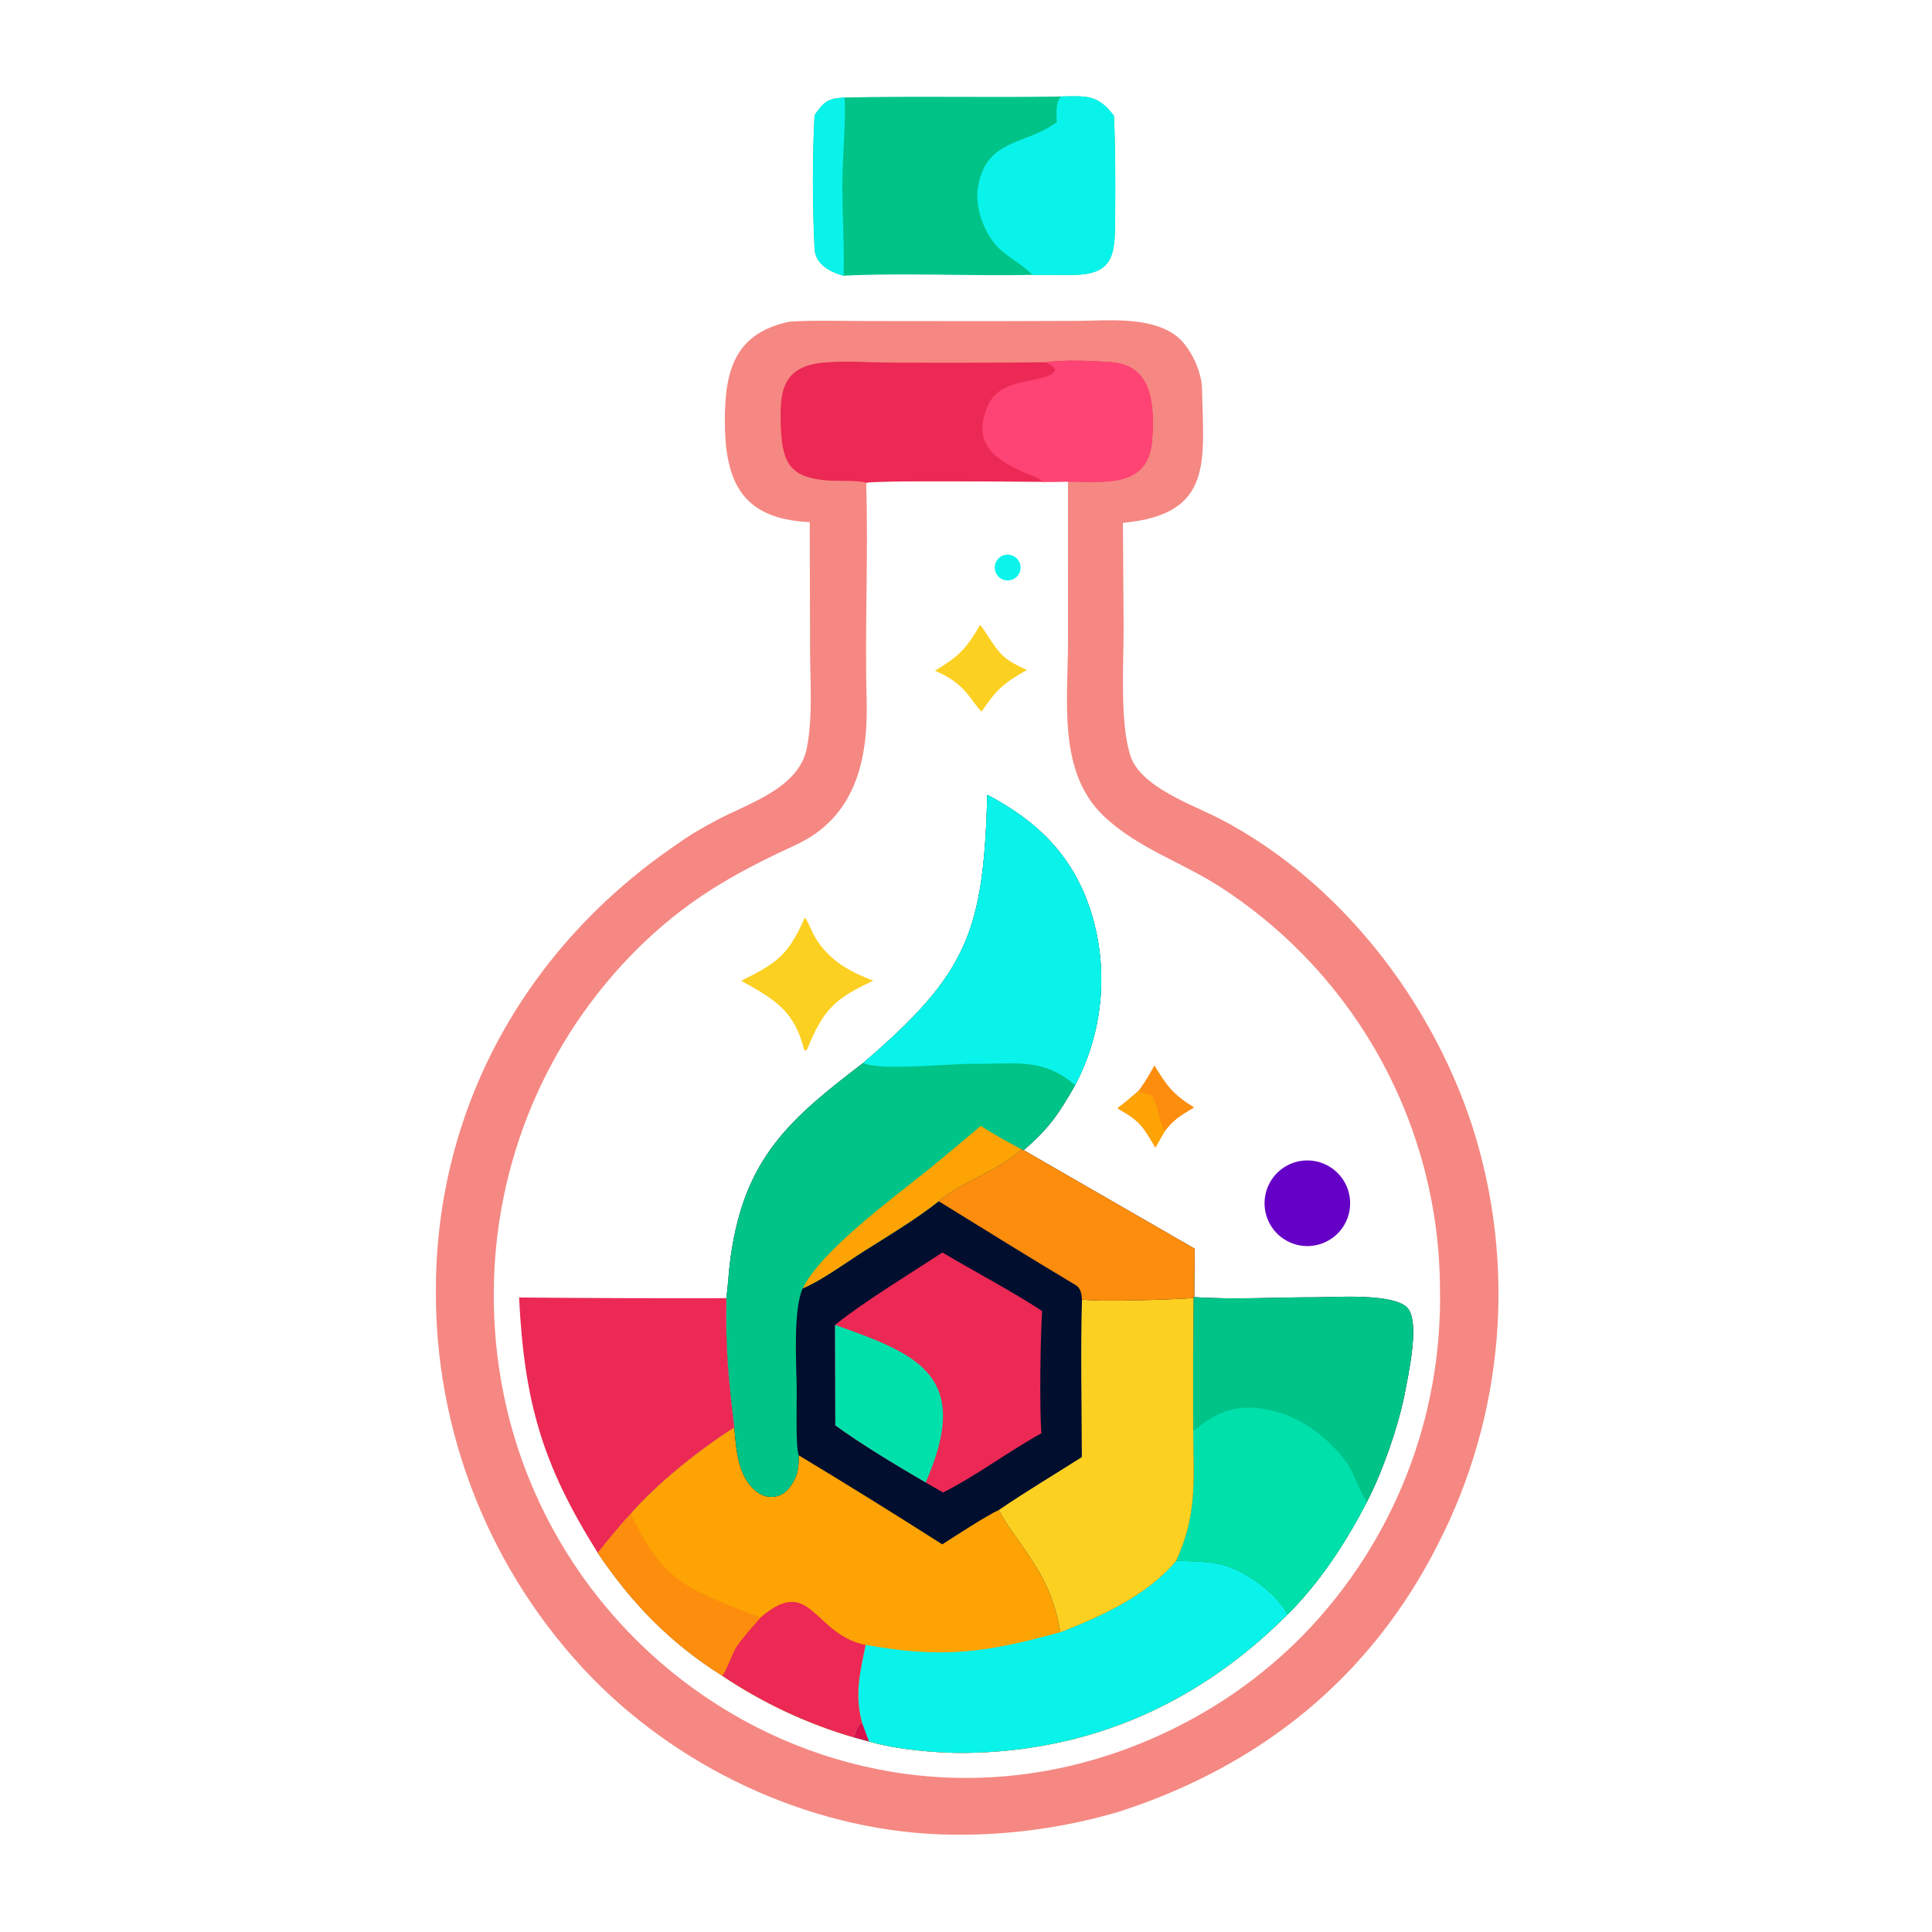
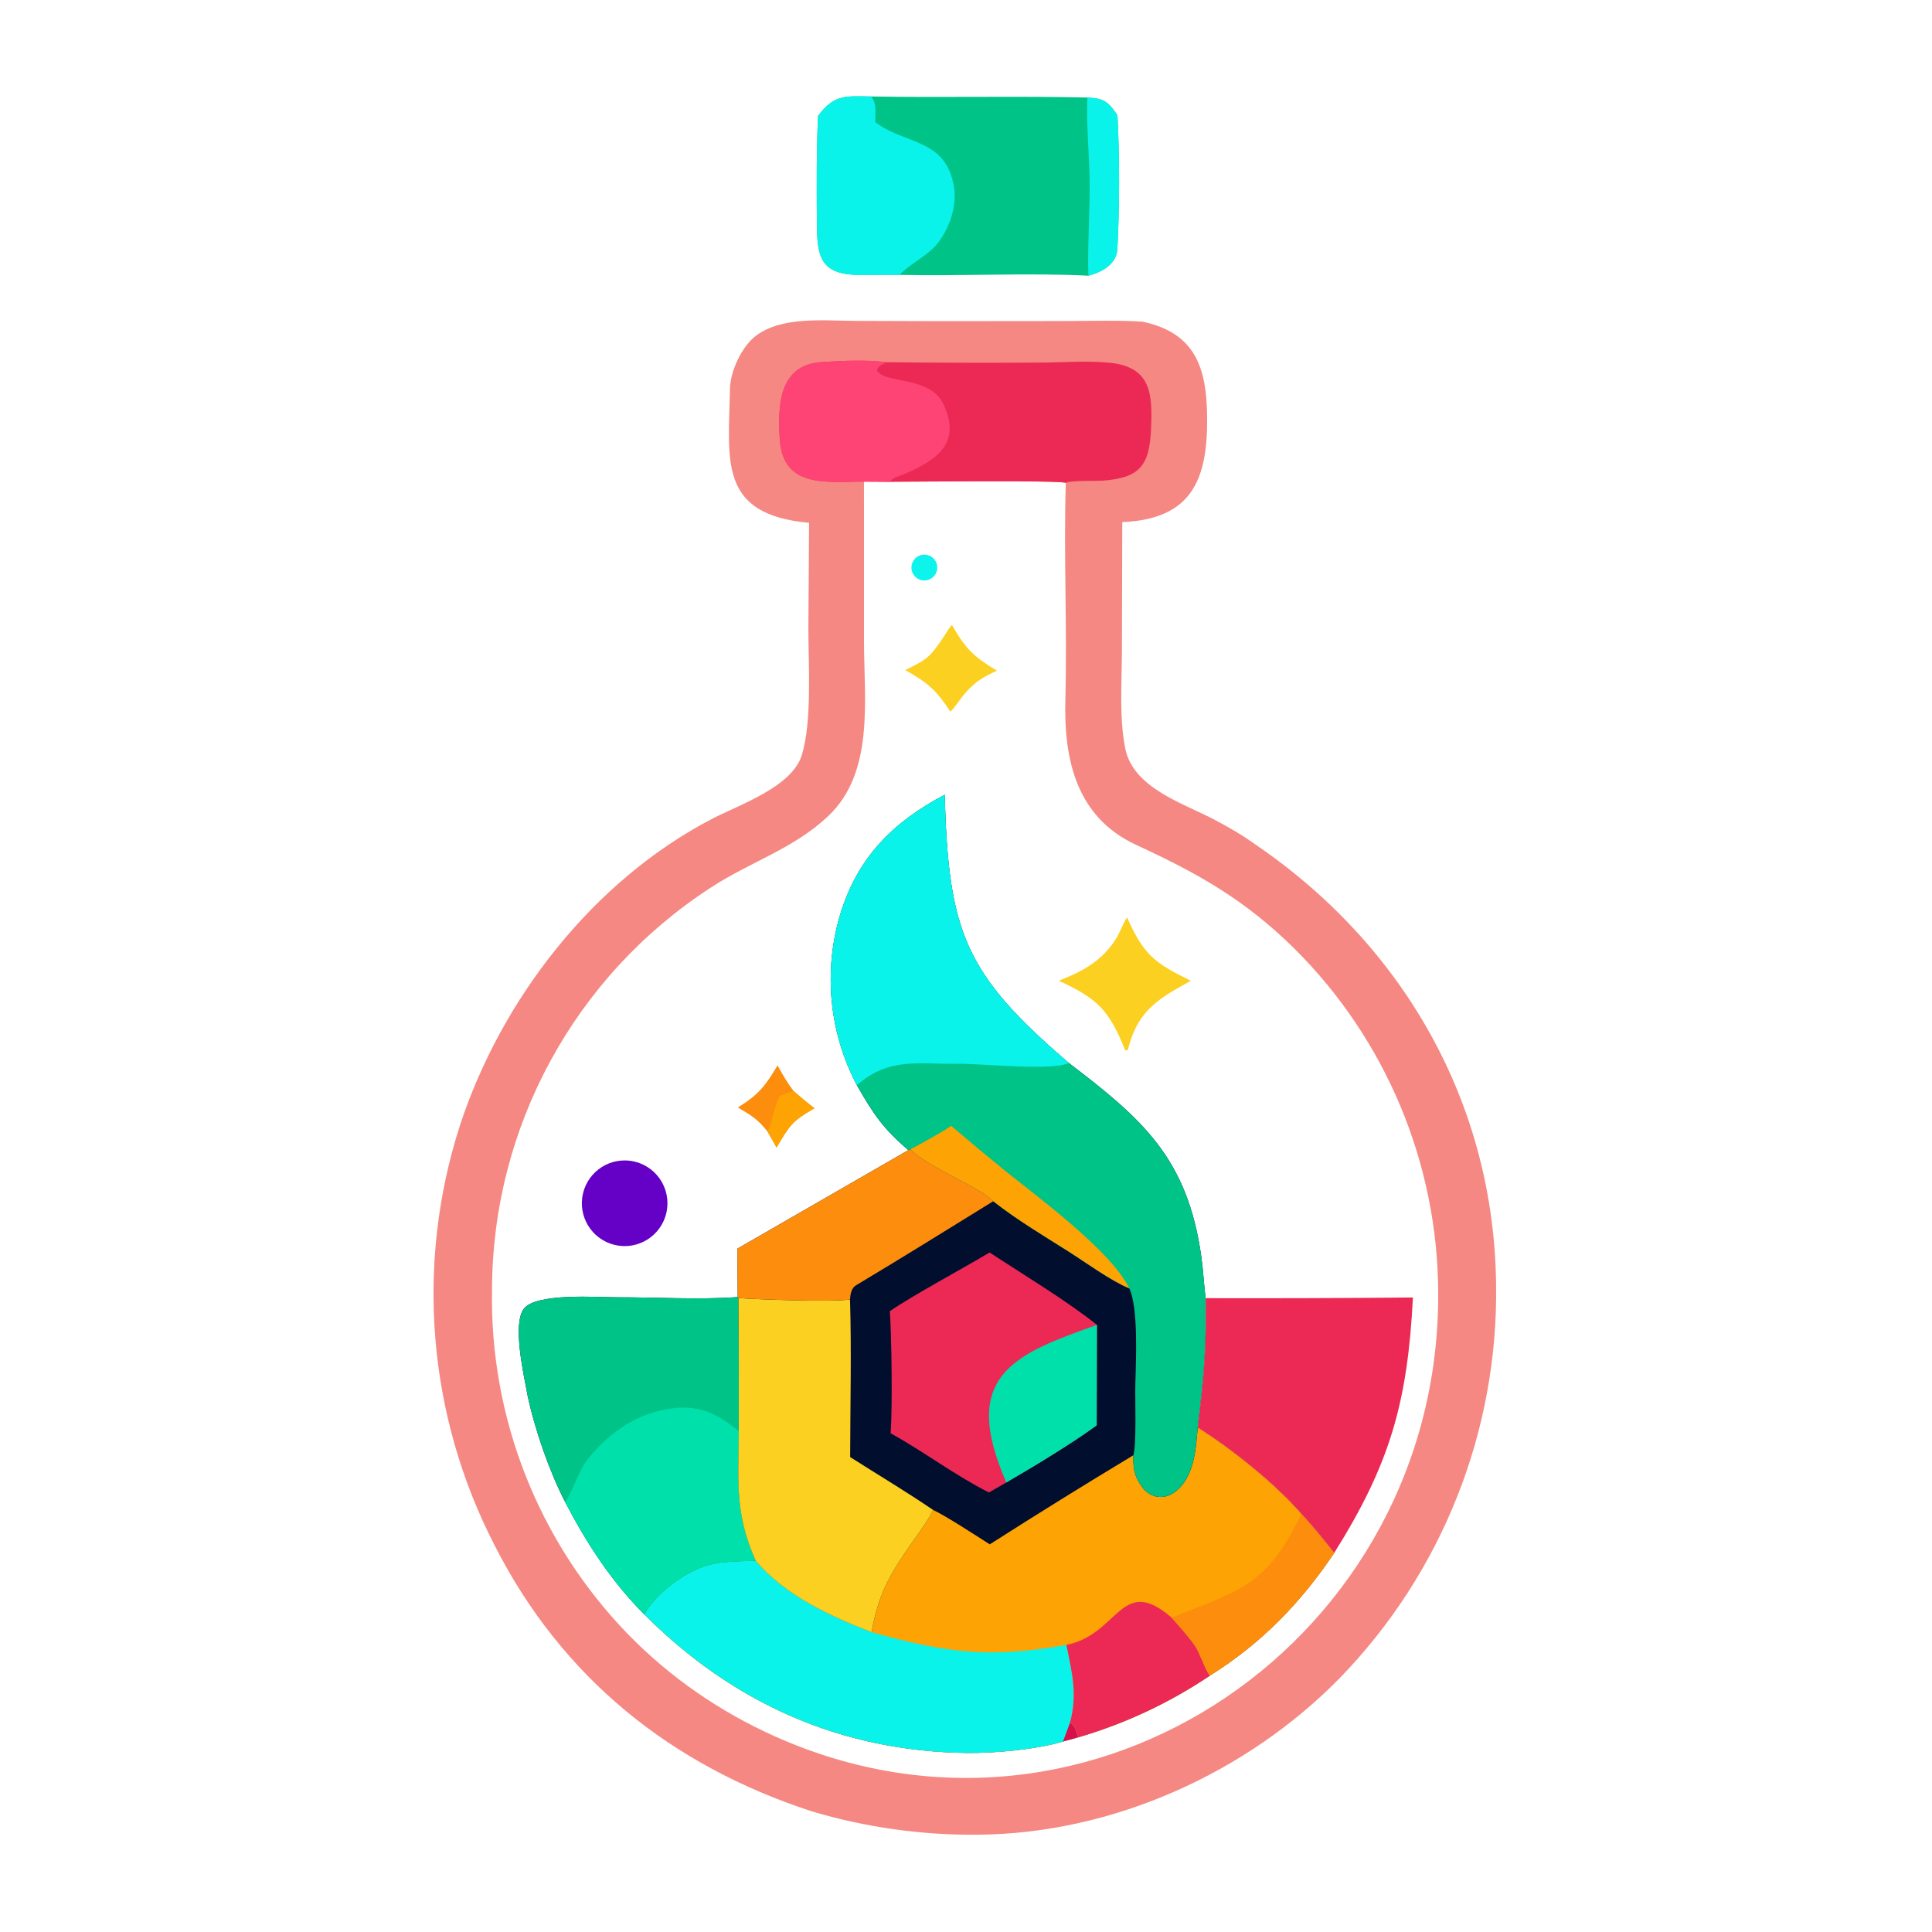
<svg xmlns="http://www.w3.org/2000/svg" width="658" height="658" viewBox="0 0 658 658">
-   <clipPath id="cl_3">
-     <rect width="658" height="658" />
-   </clipPath>
-   <g clip-path="url(#cl_3)">
-     <g transform="translate(120, -15)">
-       <path fill="#F58882" transform="matrix(0.408203 0 0 0.408442 0 -0.000244141)" d="M364.635 304.958C383.4 303.623 408.998 304.372 428.081 304.414L533.593 304.512L605.189 304.289C631.047 304.093 665.412 300.467 687.08 316.546C698.787 325.238 708.647 345.863 708.932 360.912C710.071 421.027 718.9 465.751 642.923 472.687L643.516 560.565C643.474 591.103 640.373 638.157 648.93 666.205C657.107 693.009 700.931 707.583 724.027 719.602C823.321 771.272 899.712 870.011 934.19 975.048C971.553 1090.89 961.208 1216.85 905.444 1325.04C849.119 1435.97 757.775 1508.95 640.603 1547.14C595.28 1560.61 548.183 1567.16 500.903 1566.58C389.557 1565.46 277.816 1515.23 200.117 1435.93C114.887 1348.26 67.981 1230.32 69.723 1108.05C71.313 956.687 147.116 824.649 271.118 740.514C281.684 732.873 292.536 726.704 304.031 720.58C330.245 706.606 372.509 694.161 379.167 660.701C384.199 635.403 382.06 606.476 381.913 580.627L381.629 472.096C323.616 469.568 310.295 436.765 310.816 384.492C311.221 343.991 320.238 314.419 364.635 304.958ZM428.731 439.339C430.59 498.952 427.476 560.225 429.093 619.913C430.455 670.223 419.951 718.191 369.831 741.325C317.938 765.277 279.286 787.034 238.007 827.712C161.69 903.532 118.545 1006.52 118.028 1114.09C116.122 1402.3 406.962 1603.33 671.72 1484.47C717.376 1463.98 758.679 1435.55 793.676 1399.76C868.57 1322.82 909.545 1219.09 907.451 1111.74C907.09 976.687 838.683 850.917 725.509 777.23C692.575 755.507 655.926 744.696 626.845 717.108C588.416 680.65 597.019 620.908 597.108 571.668L597.125 438.303L575.677 438.445C558.867 438.438 435.027 437.088 428.731 439.339Z" />
-       <path fill="#010E2E" transform="matrix(0.408203 0 0 0.408442 0 -0.000244141)" d="M529.791 699.472C572.855 722.194 602.492 751.681 616.943 799.225C631.127 846.686 626.135 897.817 603.036 941.635C589.315 965.592 581.63 977.253 560.121 995.779L702.761 1077.92L702.489 1118.3C735.6 1120.63 769.752 1118.39 803.226 1118.47C818.331 1118.5 870.912 1114.55 880.986 1128.1C890.765 1141.26 880.65 1184.44 877.757 1200.47C871.936 1228.2 859.506 1264.01 846.51 1289.02C828.737 1323.26 807.713 1355.54 780.35 1382.94C706.553 1456.77 616.532 1497.16 511.109 1498.41C488.311 1498.68 453.02 1495.52 431.063 1488.88L418.503 1485.41C379.361 1474 342.22 1456.61 308.396 1433.85C265.393 1406.88 232.882 1373.36 204.703 1331.48C213.727 1320.34 222.343 1309.42 232.174 1298.96C253.659 1274.02 290.721 1244.48 318.673 1226.97C313.594 1185.39 311.297 1160.97 312.076 1119.2C313.474 1108.11 314.084 1095.82 315.682 1084.47C327.252 1002.26 364.961 969.756 426.256 923.05C513.487 848.496 526.64 813.429 529.791 699.472Z" />
-       <path fill="#FDA303" transform="matrix(0.408203 0 0 0.408442 0 -0.000244141)" d="M232.174 1298.96C253.659 1274.02 290.721 1244.48 318.673 1226.97C320.268 1244.86 321.365 1266.88 336.12 1279.59C345.382 1287.57 357.651 1286.76 365.081 1276.65C371.644 1267.72 372.616 1261.09 372.371 1250.19C412.626 1274.43 452.562 1299.2 492.17 1324.48C503.157 1317.54 528.848 1300.63 539.443 1295.82C542.449 1302.62 550.278 1313.49 554.861 1319.97C574.388 1347.58 584.819 1364.27 590.753 1397.73C625.581 1384.24 662.857 1367.17 687.474 1338.13C700.49 1338.73 714.725 1338.39 727.285 1341.91C746.131 1347.2 771.107 1365.54 780.35 1382.94C706.553 1456.77 616.532 1497.16 511.109 1498.41C488.311 1498.68 453.02 1495.52 431.063 1488.88L418.503 1485.41C379.361 1474 342.22 1456.61 308.396 1433.85C265.393 1406.88 232.882 1373.36 204.703 1331.48C213.727 1320.34 222.343 1309.42 232.174 1298.96Z" />
-       <path fill="#0AF3EB" transform="matrix(0.408203 0 0 0.408442 0 -0.000244141)" d="M687.474 1338.13C700.49 1338.73 714.725 1338.39 727.285 1341.91C746.131 1347.2 771.107 1365.54 780.35 1382.94C706.553 1456.77 616.532 1497.16 511.109 1498.41C488.311 1498.68 453.02 1495.52 431.063 1488.88L418.503 1485.41C418.62 1485.03 418.74 1484.65 418.861 1484.28L419.502 1482.41C421.271 1477.16 420.997 1476.35 425.22 1473.1C418.826 1449.64 423.495 1431.47 428.248 1408.34C492.971 1419.84 528.786 1414.86 590.753 1397.73C625.581 1384.24 662.857 1367.17 687.474 1338.13Z" />
-       <path fill="#D80F4A" transform="matrix(0.408203 0 0 0.408442 0 -0.000244141)" d="M418.503 1485.41C418.62 1485.03 418.74 1484.65 418.861 1484.28L419.502 1482.41C421.271 1477.16 420.997 1476.35 425.22 1473.1L431.063 1488.88L418.503 1485.41Z" />
-       <path fill="#EB2954" transform="matrix(0.408203 0 0 0.408442 0 -0.000244141)" d="M340.414 1385.59C382.881 1349.05 384.214 1399.56 428.248 1408.34C423.495 1431.47 418.826 1449.64 425.22 1473.1C420.997 1476.35 421.271 1477.16 419.502 1482.41L418.861 1484.28C418.74 1484.65 418.62 1485.03 418.503 1485.41C379.361 1474 342.22 1456.61 308.396 1433.85C311.642 1431.26 317.036 1414.61 320.855 1409.2C326.889 1400.67 333.579 1393.39 340.414 1385.59Z" />
-       <path fill="#FC8D0D" transform="matrix(0.408203 0 0 0.408442 0 -0.000244141)" d="M204.703 1331.48C213.727 1320.34 222.343 1309.42 232.174 1298.96C260.648 1357.97 280.684 1362.02 340.414 1385.59C333.579 1393.39 326.889 1400.67 320.855 1409.2C317.036 1414.61 311.642 1431.26 308.396 1433.85C265.393 1406.88 232.882 1373.36 204.703 1331.48Z" />
-       <path fill="#00C388" transform="matrix(0.408203 0 0 0.408442 0 -0.000244141)" d="M529.791 699.472C572.855 722.194 602.492 751.681 616.943 799.225C631.127 846.686 626.135 897.817 603.036 941.635C589.315 965.592 581.63 977.253 560.121 995.779L558.357 995.076C542.463 1010.98 500.455 1026.41 489.254 1038.38C469.375 1053.95 447.976 1066.66 426.619 1080.16C412.489 1089.1 390.963 1104.82 375.767 1111.02C367.94 1127.69 370.27 1171.84 370.72 1191.81C371 1204.11 369.64 1242.05 372.371 1250.19C372.616 1261.09 371.644 1267.72 365.081 1276.65C357.651 1286.76 345.382 1287.57 336.12 1279.59C321.365 1266.88 320.268 1244.86 318.673 1226.97C313.594 1185.39 311.297 1160.97 312.076 1119.2C313.474 1108.11 314.084 1095.82 315.682 1084.47C327.252 1002.26 364.961 969.756 426.256 923.05C513.487 848.496 526.64 813.429 529.791 699.472Z" />
-       <path fill="#0AF3EB" transform="matrix(0.408203 0 0 0.408442 0 -0.000244141)" d="M529.791 699.472C572.855 722.194 602.492 751.681 616.943 799.225C631.127 846.686 626.135 897.817 603.036 941.635C576.312 918.006 551.28 924.27 519.085 923.753C500.146 923.449 439.833 929.951 426.256 923.05C513.487 848.496 526.64 813.429 529.791 699.472Z" />
-       <path fill="#FDA303" transform="matrix(0.408203 0 0 0.408442 0 -0.000244141)" d="M524.352 975.496C533.455 981.687 548.784 990.036 558.357 995.076C542.463 1010.98 500.455 1026.41 489.254 1038.38C469.375 1053.95 447.976 1066.66 426.619 1080.16C412.489 1089.1 390.963 1104.82 375.767 1111.02C390.86 1079.92 451.281 1035.51 479.656 1012.76C494.708 1000.52 509.609 988.101 524.352 975.496Z" />
-       <path fill="#00C388" transform="matrix(0.408203 0 0 0.408442 0 -0.000244141)" d="M702.489 1118.3C735.6 1120.63 769.752 1118.39 803.226 1118.47C818.331 1118.5 870.912 1114.55 880.986 1128.1C890.765 1141.26 880.65 1184.44 877.757 1200.47C871.936 1228.2 859.506 1264.01 846.51 1289.02C828.737 1323.26 807.713 1355.54 780.35 1382.94C771.107 1365.54 746.131 1347.2 727.285 1341.91C714.725 1338.39 700.49 1338.73 687.474 1338.13C705.073 1298.97 701.945 1271.9 701.587 1230.01C701.448 1193.04 701.526 1156.07 701.827 1119.1L702.489 1118.3Z" />
-       <path fill="#00E0AB" transform="matrix(0.408203 0 0 0.408442 0 -0.000244141)" d="M701.587 1230.01C718.498 1216.37 733.3 1208.25 756.256 1210.99C785.443 1214.47 808.6 1230.24 826.912 1252.68C836.089 1263.93 839.21 1279.29 846.51 1289.02C828.737 1323.26 807.713 1355.54 780.35 1382.94C771.107 1365.54 746.131 1347.2 727.285 1341.91C714.725 1338.39 700.49 1338.73 687.474 1338.13C705.073 1298.97 701.945 1271.9 701.587 1230.01Z" />
-       <path fill="#FCD021" transform="matrix(0.408203 0 0 0.408442 0 -0.000244141)" d="M608.771 1120.31C624.599 1122.51 684.395 1120.34 701.827 1119.1C701.526 1156.07 701.448 1193.04 701.587 1230.01C701.945 1271.9 705.073 1298.97 687.474 1338.13C662.857 1367.17 625.581 1384.24 590.753 1397.73C584.819 1364.27 574.388 1347.58 554.861 1319.97C550.278 1313.49 542.449 1302.62 539.443 1295.82C561.081 1280.97 586.282 1265.98 608.653 1251.71C608.573 1209.11 607.475 1162.49 608.771 1120.31Z" />
-       <path fill="#FC8D0D" transform="matrix(0.408203 0 0 0.408442 0 -0.000244141)" d="M558.357 995.076L560.121 995.779L702.761 1077.92L702.489 1118.3L701.827 1119.1C684.395 1120.34 624.599 1122.51 608.771 1120.31C608.509 1116 607.742 1110.85 603.729 1108.45C565.484 1085.61 527.135 1061.75 489.254 1038.38C500.455 1026.41 542.463 1010.98 558.357 995.076Z" />
-       <path fill="#EB2954" transform="matrix(0.408203 0 0 0.408442 0 -0.000244141)" d="M492.309 1081.1C515.518 1095.02 555.312 1116.19 575.542 1130.05C574.063 1152.13 573.276 1208.56 574.874 1231.87C546.709 1247.44 521.87 1266.52 492.88 1281.24L478.404 1272.91C455.249 1259.43 424.414 1240.94 402.959 1225.24L402.744 1141.5C427.038 1121.95 465.222 1098.91 492.309 1081.1Z" />
-       <path fill="#00E0AB" transform="matrix(0.408203 0 0 0.408442 0 -0.000244141)" d="M402.744 1141.5C468.818 1164.86 514.516 1182.27 482.175 1263.65C480.94 1266.74 479.683 1269.83 478.404 1272.91C455.249 1259.43 424.414 1240.94 402.959 1225.24L402.744 1141.5Z" />
-       <path fill="#EB2954" transform="matrix(0.408203 0 0 0.408442 0 -0.000244141)" d="M139.11 1118.64C196.763 1119.16 254.42 1119.35 312.076 1119.2C311.297 1160.97 313.594 1185.39 318.673 1226.97C290.721 1244.48 253.659 1274.02 232.174 1298.96C222.343 1309.42 213.727 1320.34 204.703 1331.48C158.16 1257.44 143.539 1205.72 139.11 1118.64Z" />
-       <path fill="#FCD021" transform="matrix(0.408203 0 0 0.408442 0 -0.000244141)" d="M377.592 801.738C379.74 804.164 383.898 814.821 386.467 818.953C398.27 837.935 414.622 846.73 434.684 854.508C402.369 869.273 392.682 879.014 379.456 911.815L378.927 912.477C376.504 913.074 376.769 911.176 375.882 908.091C367.227 877.946 349.912 868.803 324.435 854.545C354.755 839.574 363.672 833.116 377.592 801.738Z" />
-       <path fill="#6500C6" transform="matrix(0.408203 0 0 0.408442 0 -0.000244141)" d="M796.151 1004.36C815.577 1004.01 831.724 1019.25 832.485 1038.67C833.245 1058.09 818.34 1074.55 798.943 1075.71C786.033 1076.49 773.711 1070.22 766.734 1059.33C759.757 1048.44 759.218 1034.62 765.32 1023.22C771.423 1011.81 783.218 1004.6 796.151 1004.36Z" />
-       <path fill="#FCD021" transform="matrix(0.408203 0 0 0.408442 0 -0.000244141)" d="M523.735 557.858C525.802 559.698 528.95 565.215 530.633 567.731C542.14 584.924 544.827 586.879 562.75 595.439C543.673 606.152 537.132 611.934 525.094 629.999C523.005 629.098 516.224 618.83 513.781 615.959C505.107 605.755 498.108 601.316 486.153 596.002C505.937 584.013 512.103 577.952 523.735 557.858Z" />
-       <path fill="#FC8D0D" transform="matrix(0.408203 0 0 0.408442 0 -0.000244141)" d="M655.951 946.382C661.622 938.736 664.547 933.477 669.226 925.118C679.655 942.458 684.782 949.244 702.31 960.192C690.666 967.26 686.169 969.507 677.626 980.237C675.054 984.541 672.536 989.191 670.061 993.581C658.952 974.94 657.288 971.655 638.398 960.871C644.829 955.927 649.863 951.748 655.951 946.382Z" />
-       <path fill="#FDA303" transform="matrix(0.408203 0 0 0.408442 0 -0.000244141)" d="M638.398 960.871C644.829 955.927 649.863 951.748 655.951 946.382C659.758 947.769 663.476 949.146 667.337 950.393C673.079 961.875 673.4 972.635 677.626 980.237C675.054 984.541 672.536 989.191 670.061 993.581C658.952 974.94 657.288 971.655 638.398 960.871Z" />
-       <path fill="#0AF3EB" fill-opacity="0.988" transform="matrix(0.408203 0 0 0.408442 0 -0.000244141)" d="M543.186 499.824C548.781 497.859 554.91 500.789 556.897 506.377C558.884 511.965 555.979 518.107 550.4 520.116C544.788 522.135 538.605 519.209 536.608 513.592C534.609 507.972 537.559 501.801 543.186 499.824Z" />
-       <path fill="#EB2954" transform="matrix(0.408203 0 0 0.408442 0 -0.000244141)" d="M578.318 338.798C594.442 336.549 616.786 337.529 633.151 338.727C668.449 341.316 669.001 375.8 667.413 402.506C664.949 444.001 628.602 438.418 597.125 438.303L575.677 438.445C558.867 438.438 435.027 437.088 428.731 439.339C424.98 437.184 404.003 437.901 398.442 437.534C366.94 435.464 358.969 424.775 357.626 394.755C356.306 365.241 357.271 342.237 393.292 339.074C412.675 337.374 431.536 339.062 450.783 339.079C493.294 339.322 535.807 339.229 578.318 338.798Z" />
-       <path fill="#FE4474" transform="matrix(0.408203 0 0 0.408442 0 -0.000244141)" d="M578.318 338.798C594.442 336.549 616.786 337.529 633.151 338.727C668.449 341.316 669.001 375.8 667.413 402.506C664.949 444.001 628.602 438.418 597.125 438.303L575.677 438.445C572.774 434.8 566.77 433.308 562.399 431.578C534.778 419.537 516.268 405.563 530.65 374.083C541.902 349.462 580.599 357.235 586.351 345.378C584.178 341.056 583.399 341.752 578.318 338.798Z" />
-       <path fill="#00C388" transform="matrix(0.408203 0 0 0.408442 0 -0.000244141)" d="M591.554 117.162C612.323 116.856 622.068 115.317 635.424 133.329C636.752 161.1 636.603 190.293 636.448 218.182C636.282 247.862 636.13 265.79 601.177 265.954L567.446 265.922C517.231 267.088 458.623 264.077 409.899 266.618C398.52 263.697 386.328 256.921 385.674 244.285C383.846 209.063 383.785 167.862 385.63 132.883C387.166 130.541 388.829 128.287 390.615 126.131C396.533 119.071 402.041 118.644 410.649 118.044C470.771 116.684 531.334 118.211 591.554 117.162Z" />
-       <path fill="#0AF3EB" transform="matrix(0.408203 0 0 0.408442 0 -0.000244141)" d="M591.554 117.162C612.323 116.856 622.068 115.317 635.424 133.329C636.752 161.1 636.603 190.293 636.448 218.182C636.282 247.862 636.13 265.79 601.177 265.954L567.446 265.922C558.254 256.103 543.242 249.831 534.862 238.567C525.136 225.495 519.293 207.535 522.25 191.358C529.315 152.707 561.402 157.403 586.358 139.583L587.71 138.601C587.698 131.709 586.275 121.562 591.554 117.162Z" />
-       <path fill="#0AF3EB" transform="matrix(0.408203 0 0 0.408442 0 -0.000244141)" d="M385.63 132.883C387.166 130.541 388.829 128.287 390.615 126.131C396.533 119.071 402.041 118.644 410.649 118.044C411.947 133.365 409.179 167.715 408.87 185.307C408.407 211.381 410.747 241.539 409.899 266.618C398.52 263.697 386.328 256.921 385.674 244.285C383.846 209.063 383.785 167.862 385.63 132.883Z" />
+   <g transform="scale(-1,1) translate(-658,0)">
+     <clipPath id="cl_3">
+       <rect width="658" height="658" />
+     </clipPath>
+     <g clip-path="url(#cl_3)">
+       <g transform="translate(120, -15)">
+         <path fill="#F58882" transform="matrix(0.408203 0 0 0.408442 0 -0.000244141)" d="M364.635 304.958C383.4 303.623 408.998 304.372 428.081 304.414L533.593 304.512L605.189 304.289C631.047 304.093 665.412 300.467 687.08 316.546C698.787 325.238 708.647 345.863 708.932 360.912C710.071 421.027 718.9 465.751 642.923 472.687L643.516 560.565C643.474 591.103 640.373 638.157 648.93 666.205C657.107 693.009 700.931 707.583 724.027 719.602C823.321 771.272 899.712 870.011 934.19 975.048C971.553 1090.89 961.208 1216.85 905.444 1325.04C849.119 1435.97 757.775 1508.95 640.603 1547.14C595.28 1560.61 548.183 1567.16 500.903 1566.58C389.557 1565.46 277.816 1515.23 200.117 1435.93C114.887 1348.26 67.981 1230.32 69.723 1108.05C71.313 956.687 147.116 824.649 271.118 740.514C281.684 732.873 292.536 726.704 304.031 720.58C330.245 706.606 372.509 694.161 379.167 660.701C384.199 635.403 382.06 606.476 381.913 580.627L381.629 472.096C323.616 469.568 310.295 436.765 310.816 384.492C311.221 343.991 320.238 314.419 364.635 304.958ZM428.731 439.339C430.59 498.952 427.476 560.225 429.093 619.913C430.455 670.223 419.951 718.191 369.831 741.325C317.938 765.277 279.286 787.034 238.007 827.712C161.69 903.532 118.545 1006.52 118.028 1114.09C116.122 1402.3 406.962 1603.33 671.72 1484.47C717.376 1463.98 758.679 1435.55 793.676 1399.76C868.57 1322.82 909.545 1219.09 907.451 1111.74C907.09 976.687 838.683 850.917 725.509 777.23C692.575 755.507 655.926 744.696 626.845 717.108C588.416 680.65 597.019 620.908 597.108 571.668L597.125 438.303L575.677 438.445C558.867 438.438 435.027 437.088 428.731 439.339Z" />
+         <path fill="#010E2E" transform="matrix(0.408203 0 0 0.408442 0 -0.000244141)" d="M529.791 699.472C572.855 722.194 602.492 751.681 616.943 799.225C631.127 846.686 626.135 897.817 603.036 941.635C589.315 965.592 581.63 977.253 560.121 995.779L702.761 1077.92L702.489 1118.3C735.6 1120.63 769.752 1118.39 803.226 1118.47C818.331 1118.5 870.912 1114.55 880.986 1128.1C890.765 1141.26 880.65 1184.44 877.757 1200.47C871.936 1228.2 859.506 1264.01 846.51 1289.02C828.737 1323.26 807.713 1355.54 780.35 1382.94C706.553 1456.77 616.532 1497.16 511.109 1498.41C488.311 1498.68 453.02 1495.52 431.063 1488.88L418.503 1485.41C379.361 1474 342.22 1456.61 308.396 1433.85C265.393 1406.88 232.882 1373.36 204.703 1331.48C213.727 1320.34 222.343 1309.42 232.174 1298.96C253.659 1274.02 290.721 1244.48 318.673 1226.97C313.594 1185.39 311.297 1160.97 312.076 1119.2C313.474 1108.11 314.084 1095.82 315.682 1084.47C327.252 1002.26 364.961 969.756 426.256 923.05C513.487 848.496 526.64 813.429 529.791 699.472Z" />
+         <path fill="#FDA303" transform="matrix(0.408203 0 0 0.408442 0 -0.000244141)" d="M232.174 1298.96C253.659 1274.02 290.721 1244.48 318.673 1226.97C320.268 1244.86 321.365 1266.88 336.12 1279.59C345.382 1287.57 357.651 1286.76 365.081 1276.65C371.644 1267.72 372.616 1261.09 372.371 1250.19C412.626 1274.43 452.562 1299.2 492.17 1324.48C503.157 1317.54 528.848 1300.63 539.443 1295.82C542.449 1302.62 550.278 1313.49 554.861 1319.97C574.388 1347.58 584.819 1364.27 590.753 1397.73C625.581 1384.24 662.857 1367.17 687.474 1338.13C700.49 1338.73 714.725 1338.39 727.285 1341.91C746.131 1347.2 771.107 1365.54 780.35 1382.94C706.553 1456.77 616.532 1497.16 511.109 1498.41C488.311 1498.68 453.02 1495.52 431.063 1488.88L418.503 1485.41C379.361 1474 342.22 1456.61 308.396 1433.85C265.393 1406.88 232.882 1373.36 204.703 1331.48C213.727 1320.34 222.343 1309.42 232.174 1298.96Z" />
+         <path fill="#0AF3EB" transform="matrix(0.408203 0 0 0.408442 0 -0.000244141)" d="M687.474 1338.13C700.49 1338.73 714.725 1338.39 727.285 1341.91C746.131 1347.2 771.107 1365.54 780.35 1382.94C706.553 1456.77 616.532 1497.16 511.109 1498.41C488.311 1498.68 453.02 1495.52 431.063 1488.88L418.503 1485.41C418.62 1485.03 418.74 1484.65 418.861 1484.28L419.502 1482.41C421.271 1477.16 420.997 1476.35 425.22 1473.1C418.826 1449.64 423.495 1431.47 428.248 1408.34C492.971 1419.84 528.786 1414.86 590.753 1397.73C625.581 1384.24 662.857 1367.17 687.474 1338.13Z" />
+         <path fill="#D80F4A" transform="matrix(0.408203 0 0 0.408442 0 -0.000244141)" d="M418.503 1485.41C418.62 1485.03 418.74 1484.65 418.861 1484.28L419.502 1482.41C421.271 1477.16 420.997 1476.35 425.22 1473.1L431.063 1488.88L418.503 1485.41Z" />
+         <path fill="#EB2954" transform="matrix(0.408203 0 0 0.408442 0 -0.000244141)" d="M340.414 1385.59C382.881 1349.05 384.214 1399.56 428.248 1408.34C423.495 1431.47 418.826 1449.64 425.22 1473.1C420.997 1476.35 421.271 1477.16 419.502 1482.41L418.861 1484.28C418.74 1484.65 418.62 1485.03 418.503 1485.41C379.361 1474 342.22 1456.61 308.396 1433.85C311.642 1431.26 317.036 1414.61 320.855 1409.2C326.889 1400.67 333.579 1393.39 340.414 1385.59Z" />
+         <path fill="#FC8D0D" transform="matrix(0.408203 0 0 0.408442 0 -0.000244141)" d="M204.703 1331.48C213.727 1320.34 222.343 1309.42 232.174 1298.96C260.648 1357.97 280.684 1362.02 340.414 1385.59C333.579 1393.39 326.889 1400.67 320.855 1409.2C317.036 1414.61 311.642 1431.26 308.396 1433.85C265.393 1406.88 232.882 1373.36 204.703 1331.48Z" />
+         <path fill="#00C388" transform="matrix(0.408203 0 0 0.408442 0 -0.000244141)" d="M529.791 699.472C572.855 722.194 602.492 751.681 616.943 799.225C631.127 846.686 626.135 897.817 603.036 941.635C589.315 965.592 581.63 977.253 560.121 995.779L558.357 995.076C542.463 1010.98 500.455 1026.41 489.254 1038.38C469.375 1053.95 447.976 1066.66 426.619 1080.16C412.489 1089.1 390.963 1104.82 375.767 1111.02C367.94 1127.69 370.27 1171.84 370.72 1191.81C371 1204.11 369.64 1242.05 372.371 1250.19C372.616 1261.09 371.644 1267.72 365.081 1276.65C357.651 1286.76 345.382 1287.57 336.12 1279.59C321.365 1266.88 320.268 1244.86 318.673 1226.97C313.594 1185.39 311.297 1160.97 312.076 1119.2C313.474 1108.11 314.084 1095.82 315.682 1084.47C327.252 1002.26 364.961 969.756 426.256 923.05C513.487 848.496 526.64 813.429 529.791 699.472Z" />
+         <path fill="#0AF3EB" transform="matrix(0.408203 0 0 0.408442 0 -0.000244141)" d="M529.791 699.472C572.855 722.194 602.492 751.681 616.943 799.225C631.127 846.686 626.135 897.817 603.036 941.635C576.312 918.006 551.28 924.27 519.085 923.753C500.146 923.449 439.833 929.951 426.256 923.05C513.487 848.496 526.64 813.429 529.791 699.472Z" />
+         <path fill="#FDA303" transform="matrix(0.408203 0 0 0.408442 0 -0.000244141)" d="M524.352 975.496C533.455 981.687 548.784 990.036 558.357 995.076C542.463 1010.98 500.455 1026.41 489.254 1038.38C469.375 1053.95 447.976 1066.66 426.619 1080.16C412.489 1089.1 390.963 1104.82 375.767 1111.02C390.86 1079.92 451.281 1035.51 479.656 1012.76C494.708 1000.52 509.609 988.101 524.352 975.496Z" />
+         <path fill="#00C388" transform="matrix(0.408203 0 0 0.408442 0 -0.000244141)" d="M702.489 1118.3C735.6 1120.63 769.752 1118.39 803.226 1118.47C818.331 1118.5 870.912 1114.55 880.986 1128.1C890.765 1141.26 880.65 1184.44 877.757 1200.47C871.936 1228.2 859.506 1264.01 846.51 1289.02C828.737 1323.26 807.713 1355.54 780.35 1382.94C771.107 1365.54 746.131 1347.2 727.285 1341.91C714.725 1338.39 700.49 1338.73 687.474 1338.13C705.073 1298.97 701.945 1271.9 701.587 1230.01C701.448 1193.04 701.526 1156.07 701.827 1119.1L702.489 1118.3Z" />
+         <path fill="#00E0AB" transform="matrix(0.408203 0 0 0.408442 0 -0.000244141)" d="M701.587 1230.01C718.498 1216.37 733.3 1208.25 756.256 1210.99C785.443 1214.47 808.6 1230.24 826.912 1252.68C836.089 1263.93 839.21 1279.29 846.51 1289.02C828.737 1323.26 807.713 1355.54 780.35 1382.94C771.107 1365.54 746.131 1347.2 727.285 1341.91C714.725 1338.39 700.49 1338.73 687.474 1338.13C705.073 1298.97 701.945 1271.9 701.587 1230.01Z" />
+         <path fill="#FCD021" transform="matrix(0.408203 0 0 0.408442 0 -0.000244141)" d="M608.771 1120.31C624.599 1122.51 684.395 1120.34 701.827 1119.1C701.526 1156.07 701.448 1193.04 701.587 1230.01C701.945 1271.9 705.073 1298.97 687.474 1338.13C662.857 1367.17 625.581 1384.24 590.753 1397.73C584.819 1364.27 574.388 1347.58 554.861 1319.97C550.278 1313.49 542.449 1302.62 539.443 1295.82C561.081 1280.97 586.282 1265.98 608.653 1251.71C608.573 1209.11 607.475 1162.49 608.771 1120.31Z" />
+         <path fill="#FC8D0D" transform="matrix(0.408203 0 0 0.408442 0 -0.000244141)" d="M558.357 995.076L560.121 995.779L702.761 1077.92L702.489 1118.3L701.827 1119.1C684.395 1120.34 624.599 1122.51 608.771 1120.31C608.509 1116 607.742 1110.85 603.729 1108.45C565.484 1085.61 527.135 1061.75 489.254 1038.38C500.455 1026.41 542.463 1010.98 558.357 995.076Z" />
+         <path fill="#EB2954" transform="matrix(0.408203 0 0 0.408442 0 -0.000244141)" d="M492.309 1081.1C515.518 1095.02 555.312 1116.19 575.542 1130.05C574.063 1152.13 573.276 1208.56 574.874 1231.87C546.709 1247.44 521.87 1266.52 492.88 1281.24L478.404 1272.91C455.249 1259.43 424.414 1240.94 402.959 1225.24L402.744 1141.5C427.038 1121.95 465.222 1098.91 492.309 1081.1Z" />
+         <path fill="#00E0AB" transform="matrix(0.408203 0 0 0.408442 0 -0.000244141)" d="M402.744 1141.5C468.818 1164.86 514.516 1182.27 482.175 1263.65C480.94 1266.74 479.683 1269.83 478.404 1272.91C455.249 1259.43 424.414 1240.94 402.959 1225.24L402.744 1141.5Z" />
+         <path fill="#EB2954" transform="matrix(0.408203 0 0 0.408442 0 -0.000244141)" d="M139.11 1118.64C196.763 1119.16 254.42 1119.35 312.076 1119.2C311.297 1160.97 313.594 1185.39 318.673 1226.97C290.721 1244.48 253.659 1274.02 232.174 1298.96C222.343 1309.42 213.727 1320.34 204.703 1331.48C158.16 1257.44 143.539 1205.72 139.11 1118.64Z" />
+         <path fill="#FCD021" transform="matrix(0.408203 0 0 0.408442 0 -0.000244141)" d="M377.592 801.738C379.74 804.164 383.898 814.821 386.467 818.953C398.27 837.935 414.622 846.73 434.684 854.508C402.369 869.273 392.682 879.014 379.456 911.815L378.927 912.477C376.504 913.074 376.769 911.176 375.882 908.091C367.227 877.946 349.912 868.803 324.435 854.545C354.755 839.574 363.672 833.116 377.592 801.738Z" />
+         <path fill="#6500C6" transform="matrix(0.408203 0 0 0.408442 0 -0.000244141)" d="M796.151 1004.36C815.577 1004.01 831.724 1019.25 832.485 1038.67C833.245 1058.09 818.34 1074.55 798.943 1075.71C786.033 1076.49 773.711 1070.22 766.734 1059.33C759.757 1048.44 759.218 1034.62 765.32 1023.22C771.423 1011.81 783.218 1004.6 796.151 1004.36Z" />
+         <path fill="#FCD021" transform="matrix(0.408203 0 0 0.408442 0 -0.000244141)" d="M523.735 557.858C525.802 559.698 528.95 565.215 530.633 567.731C542.14 584.924 544.827 586.879 562.75 595.439C543.673 606.152 537.132 611.934 525.094 629.999C523.005 629.098 516.224 618.83 513.781 615.959C505.107 605.755 498.108 601.316 486.153 596.002C505.937 584.013 512.103 577.952 523.735 557.858Z" />
+         <path fill="#FC8D0D" transform="matrix(0.408203 0 0 0.408442 0 -0.000244141)" d="M655.951 946.382C661.622 938.736 664.547 933.477 669.226 925.118C679.655 942.458 684.782 949.244 702.31 960.192C690.666 967.26 686.169 969.507 677.626 980.237C675.054 984.541 672.536 989.191 670.061 993.581C658.952 974.94 657.288 971.655 638.398 960.871C644.829 955.927 649.863 951.748 655.951 946.382Z" />
+         <path fill="#FDA303" transform="matrix(0.408203 0 0 0.408442 0 -0.000244141)" d="M638.398 960.871C644.829 955.927 649.863 951.748 655.951 946.382C659.758 947.769 663.476 949.146 667.337 950.393C673.079 961.875 673.4 972.635 677.626 980.237C675.054 984.541 672.536 989.191 670.061 993.581C658.952 974.94 657.288 971.655 638.398 960.871Z" />
+         <path fill="#0AF3EB" fill-opacity="0.988" transform="matrix(0.408203 0 0 0.408442 0 -0.000244141)" d="M543.186 499.824C548.781 497.859 554.91 500.789 556.897 506.377C558.884 511.965 555.979 518.107 550.4 520.116C544.788 522.135 538.605 519.209 536.608 513.592C534.609 507.972 537.559 501.801 543.186 499.824Z" />
+         <path fill="#EB2954" transform="matrix(0.408203 0 0 0.408442 0 -0.000244141)" d="M578.318 338.798C594.442 336.549 616.786 337.529 633.151 338.727C668.449 341.316 669.001 375.8 667.413 402.506C664.949 444.001 628.602 438.418 597.125 438.303L575.677 438.445C558.867 438.438 435.027 437.088 428.731 439.339C424.98 437.184 404.003 437.901 398.442 437.534C366.94 435.464 358.969 424.775 357.626 394.755C356.306 365.241 357.271 342.237 393.292 339.074C412.675 337.374 431.536 339.062 450.783 339.079C493.294 339.322 535.807 339.229 578.318 338.798Z" />
+         <path fill="#FE4474" transform="matrix(0.408203 0 0 0.408442 0 -0.000244141)" d="M578.318 338.798C594.442 336.549 616.786 337.529 633.151 338.727C668.449 341.316 669.001 375.8 667.413 402.506C664.949 444.001 628.602 438.418 597.125 438.303L575.677 438.445C572.774 434.8 566.77 433.308 562.399 431.578C534.778 419.537 516.268 405.563 530.65 374.083C541.902 349.462 580.599 357.235 586.351 345.378C584.178 341.056 583.399 341.752 578.318 338.798Z" />
+         <path fill="#00C388" transform="matrix(0.408203 0 0 0.408442 0 -0.000244141)" d="M591.554 117.162C612.323 116.856 622.068 115.317 635.424 133.329C636.752 161.1 636.603 190.293 636.448 218.182C636.282 247.862 636.13 265.79 601.177 265.954L567.446 265.922C517.231 267.088 458.623 264.077 409.899 266.618C398.52 263.697 386.328 256.921 385.674 244.285C383.846 209.063 383.785 167.862 385.63 132.883C387.166 130.541 388.829 128.287 390.615 126.131C396.533 119.071 402.041 118.644 410.649 118.044C470.771 116.684 531.334 118.211 591.554 117.162Z" />
+         <path fill="#0AF3EB" transform="matrix(0.408203 0 0 0.408442 0 -0.000244141)" d="M591.554 117.162C612.323 116.856 622.068 115.317 635.424 133.329C636.752 161.1 636.603 190.293 636.448 218.182C636.282 247.862 636.13 265.79 601.177 265.954L567.446 265.922C558.254 256.103 543.242 249.831 534.862 238.567C525.136 225.495 519.293 207.535 522.25 191.358C529.315 152.707 561.402 157.403 586.358 139.583L587.71 138.601C587.698 131.709 586.275 121.562 591.554 117.162Z" />
+         <path fill="#0AF3EB" transform="matrix(0.408203 0 0 0.408442 0 -0.000244141)" d="M385.63 132.883C387.166 130.541 388.829 128.287 390.615 126.131C396.533 119.071 402.041 118.644 410.649 118.044C411.947 133.365 409.179 167.715 408.87 185.307C408.407 211.381 410.747 241.539 409.899 266.618C398.52 263.697 386.328 256.921 385.674 244.285C383.846 209.063 383.785 167.862 385.63 132.883Z" />
+       </g>
    </g>
  </g>
</svg>
